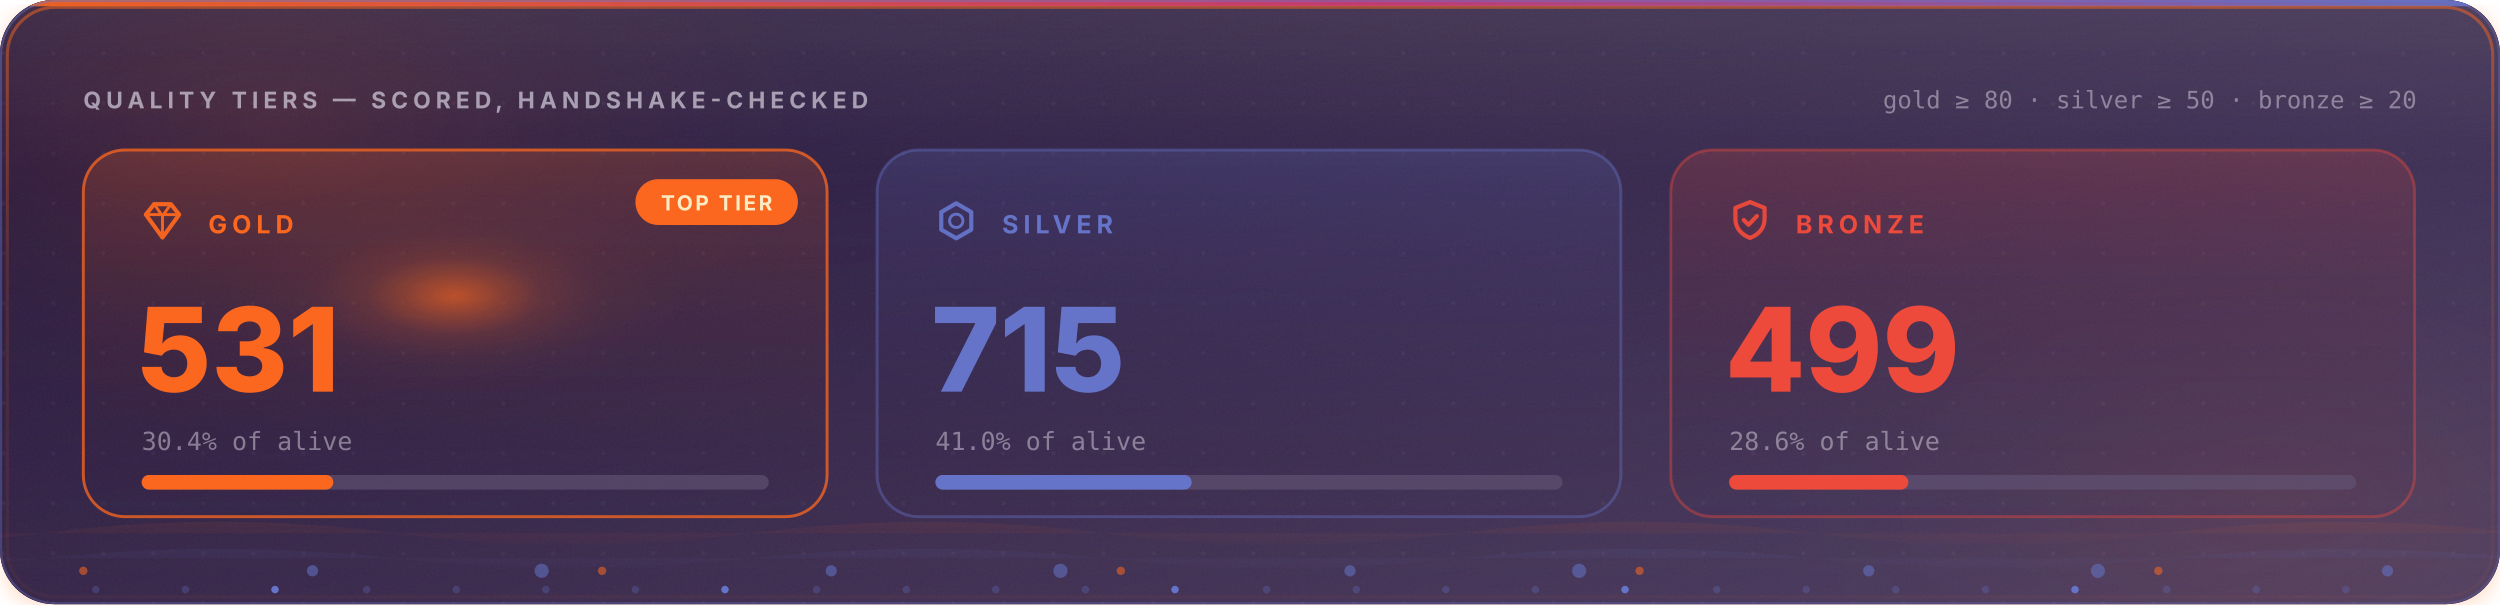
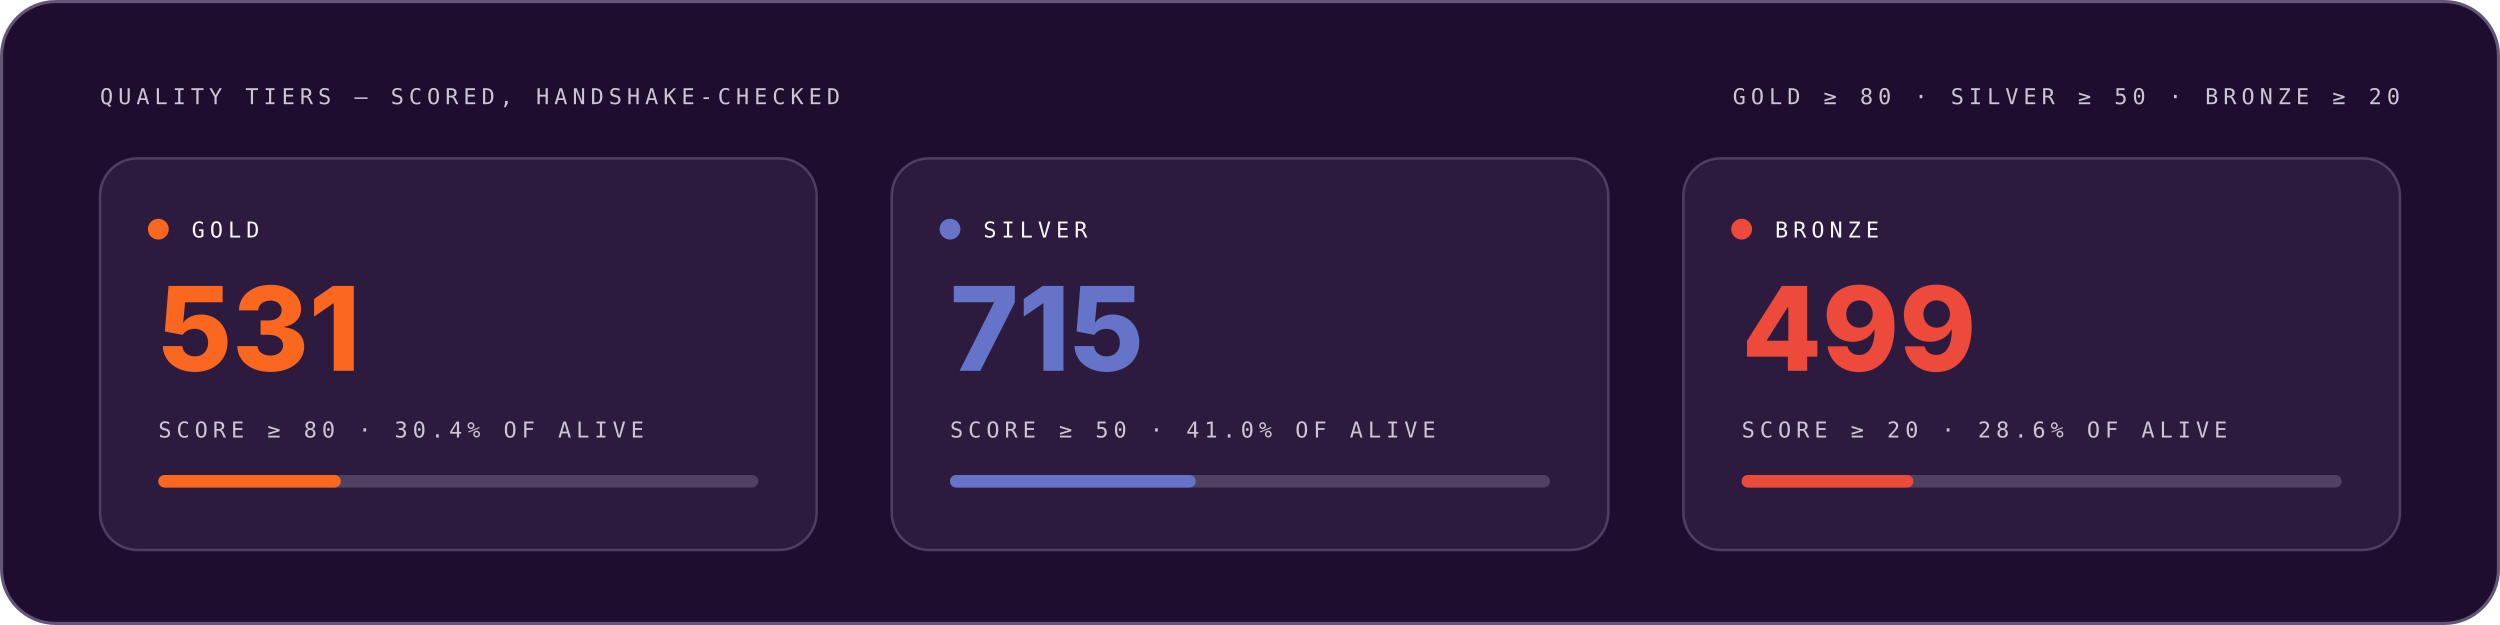
- <svg xmlns="http://www.w3.org/2000/svg" width="1200" height="290" viewBox="0 0 1200 290" role="img">
-   <defs>
-     <linearGradient id="bg-dark" gradientUnits="objectBoundingBox" x1="0.0" y1="0.0" x2="1.0" y2="1.0">
-       <stop offset="0" stop-color="#1E0D2F" stop-opacity="1" />
-       <stop offset="1" stop-color="#4F3F62" stop-opacity="1" />
-     </linearGradient>
-     <linearGradient id="tint-dark" gradientUnits="objectBoundingBox" x1="0.0" y1="0.0" x2="0" y2="1">
-       <stop offset="0" stop-color="#6574C9" stop-opacity="0.08" />
-       <stop offset="1" stop-color="#6574C9" stop-opacity="0" />
-     </linearGradient>
-     <linearGradient id="inner-dark" gradientUnits="objectBoundingBox" x1="0.0" y1="0.0" x2="0" y2="1">
-       <stop offset="0" stop-color="#FAECC5" stop-opacity="0.1" />
-       <stop offset="0.28" stop-color="#FAECC5" stop-opacity="0" />
-     </linearGradient>
-     <linearGradient id="topbar-dark" gradientUnits="userSpaceOnUse" x1="0" y1="1.5" x2="1200" y2="1.5">
-       <stop offset="0" stop-color="#FC671F" stop-opacity="0.9" />
-       <stop offset="0.55" stop-color="#CC3C77" stop-opacity="0.9" />
-       <stop offset="1" stop-color="#6574C9" stop-opacity="0.9" />
-     </linearGradient>
-     <linearGradient id="hero-dark" gradientUnits="objectBoundingBox" x1="0.0" y1="0.0" x2="0" y2="1">
-       <stop offset="0" stop-color="#FC671F" stop-opacity="1" />
-       <stop offset="0.55" stop-color="#CC3C77" stop-opacity="1" />
-       <stop offset="1" stop-color="#6574C9" stop-opacity="1" />
-     </linearGradient>
-     <linearGradient id="word-dark" gradientUnits="objectBoundingBox" x1="0" y1="0" x2="1" y2="0">
-       <stop offset="0" stop-color="#FC671F" stop-opacity="1" />
-       <stop offset="0.6" stop-color="#CC3C77" stop-opacity="1" />
-       <stop offset="1" stop-color="#6574C9" stop-opacity="1" />
-     </linearGradient>
-     <linearGradient id="ib-dark" gradientUnits="objectBoundingBox" x1="0.0" y1="0.0" x2="0" y2="1">
-       <stop offset="0" stop-color="#FC671F" stop-opacity="0.5" />
-       <stop offset="0.45" stop-color="#FC671F" stop-opacity="0.16" />
-       <stop offset="1" stop-color="#FC671F" stop-opacity="0.05" />
-     </linearGradient>
-     <linearGradient id="border-dark" gradientUnits="objectBoundingBox" x1="0.0" y1="0.0" x2="1.0" y2="1.0">
-       <stop offset="0" stop-color="#6574C9" stop-opacity="0.45" />
-       <stop offset="1" stop-color="#6574C9" stop-opacity="0.248" />
-     </linearGradient>
-     <linearGradient id="div-dark" gradientUnits="objectBoundingBox" x1="0.0" y1="0.0" x2="1" y2="0">
-       <stop offset="0" stop-color="#CCC5D5" stop-opacity="0.16" />
-       <stop offset="1" stop-color="#CCC5D5" stop-opacity="0.056" />
-     </linearGradient>
-     <radialGradient id="glow-dark" cx="0.5" cy="0.5" r="0.5">
-       <stop offset="0" stop-color="#FC671F" stop-opacity="0.55" />
-       <stop offset="0.55" stop-color="#FC671F" stop-opacity="0.18" />
-       <stop offset="1" stop-color="#FC671F" stop-opacity="0" />
-     </radialGradient>
-     <linearGradient id="shine-dark" gradientUnits="objectBoundingBox" x1="0.0" y1="0.0" x2="1" y2="0">
-       <stop offset="0" stop-color="#FAECC5" stop-opacity="0" />
-       <stop offset="0.5" stop-color="#FAECC5" stop-opacity="0.06" />
-       <stop offset="1" stop-color="#FAECC5" stop-opacity="0" />
-     </linearGradient>
-     <linearGradient id="wavea-dark" gradientUnits="objectBoundingBox" x1="0.0" y1="0.0" x2="0" y2="1">
-       <stop offset="0" stop-color="#FC671F" stop-opacity="0.1" />
-       <stop offset="1" stop-color="#FC671F" stop-opacity="0.02" />
-     </linearGradient>
-     <linearGradient id="waveb-dark" gradientUnits="objectBoundingBox" x1="0.0" y1="0.0" x2="0" y2="1">
-       <stop offset="0" stop-color="#6574C9" stop-opacity="0.1" />
-       <stop offset="1" stop-color="#6574C9" stop-opacity="0.02" />
-     </linearGradient>
-     <pattern id="grid-dark" width="24" height="24" patternUnits="userSpaceOnUse">
-       <circle cx="1.6" cy="1.6" r="1.05" fill="#CCC5D5" />
-     </pattern>
-     <filter id="grain-dark" x="0" y="0" width="100%" height="100%">
-       <feTurbulence type="fractalNoise" baseFrequency="0.9" numOctaves="2" stitchTiles="stitch" result="n" />
-       <feColorMatrix in="n" type="saturate" values="0" result="m" />
-       <feComposite in="m" in2="SourceGraphic" operator="in" />
-     </filter>
-     <filter id="shadow-dark" x="-15%" y="-15%" width="130%" height="140%">
-       <feDropShadow dx="0" dy="10" stdDeviation="16" flood-color="#FC671F" flood-opacity="0.20" />
-       <feDropShadow dx="0" dy="2" stdDeviation="5" flood-color="#FC671F" flood-opacity="0.25" />
-     </filter>
-     <clipPath id="clip-dark">
-       <rect x="0" y="0" width="1200" height="290" rx="26" />
-     </clipPath>
-   </defs>
-   <style>
-       @keyframes fl-dark {
-         0% { transform: translateY(0); opacity: 0; }
-         12% { opacity: 0.85; }
-         80% { opacity: 0.45; }
-         100% { transform: translateY(-330px); opacity: 0; }
-       }
-       .pt-dark { animation: fl-dark 9s linear infinite; }
- 
-       @keyframes sw-dark {
-         0%, 52% { transform: translateX(0) skewX(-20deg); }
-         100% { transform: translateX(1900px) skewX(-20deg); }
-       }
-       .sweep-dark { animation: sw-dark 7.5s ease-in-out infinite; }
- 
-       @keyframes wvm-dark { to { transform: translateX(-170px); } }
-       .wv-dark { animation: wvm-dark 9s ease-in-out infinite alternate; }
-       .wv2-dark { animation-duration: 14s; }
- 
-       @keyframes sp-dark { to { transform: rotate(360deg); } }
-       .spin-dark { transform-box: fill-box; transform-origin: center;
-                   animation: sp-dark 8s linear infinite; }
-       .rev-dark { animation-direction: reverse; }
- 
-       @keyframes bt-dark { 50% { transform: scale(1.12); } }
-       .beat-dark { transform-box: fill-box; transform-origin: center;
-                   animation: bt-dark 2.4s ease-in-out infinite; }
- 
-       @keyframes gw-dark { 50% { opacity: 0.55; } }
-       .glowG-dark { animation: gw-dark 3.2s ease-in-out infinite; }
- 
-       @keyframes shn-dark {
-         0%, 46% { transform: translateX(-540px); }
-         100% { transform: translateX(1620px); }
-       }
-       .shn-dark { animation: shn-dark 5.5s ease-in-out infinite; }
- 
-       @keyframes bgl-dark { 0%, 100% { opacity: 0.35; } 12% { opacity: 1; } }
-       .bgl-dark { animation: bgl-dark 2.2s ease-in-out infinite; }
- 
-       @keyframes dsh-dark { to { stroke-dashoffset: -36; } }
-       .dash-dark { stroke-dasharray: 8 10; animation: dsh-dark 1.2s linear infinite; }
- 
-       @keyframes pk-dark {
-         0% { transform: translateX(0); opacity: 0; }
-         10% { opacity: 1; }
-         88% { opacity: 1; }
-         100% { transform: translateX(var(--d, 200px)); opacity: 0; }
-       }
-       .pk-dark { animation: pk-dark 2.6s linear infinite; }
- 
-       @keyframes pkv-dark {
-         0% { transform: translateY(0); opacity: 0; }
-         10% { opacity: 1; }
-         88% { opacity: 1; }
-         100% { transform: translateY(var(--dy, 40px)); opacity: 0; }
-       }
-       .pkv-dark { animation: pkv-dark 2.6s linear infinite; }
- 
-       @keyframes pls-dark {
-         0% { transform: scale(0.55); opacity: 0.85; }
-         100% { transform: scale(2.4); opacity: 0; }
-       }
-       .pls-dark { transform-box: fill-box; transform-origin: center;
-                  animation: pls-dark 2.4s ease-out infinite; }
- 
-       @keyframes flt-dark { 50% { transform: translateY(-6px); } }
-       .flt-dark { animation: flt-dark 6s ease-in-out infinite; }
- 
-       @keyframes grw-dark { from { transform: scaleX(0); } }
-       .grow-dark { transform-box: fill-box; transform-origin: left center;
-                   animation: grw-dark 1.5s 0.2s ease-out both; }
- 
-       @media (prefers-reduced-motion: reduce) {
-         .pt-dark,.sweep-dark,.wv-dark,.spin-dark,.rev-dark,.beat-dark,.glowG-dark,.shn-dark,.bgl-dark,.dash-dark,.pk-dark,.pkv-dark,.pls-dark,.flt-dark,.grow-dark { animation: none; }
-       }
-     </style>
-   <g filter="url(#shadow-dark)">
-     <rect width="1200" height="290" rx="26" fill="#1E0D2F" />
+ <svg xmlns="http://www.w3.org/2000/svg" width="1200" height="300" viewBox="0 0 1200 300" role="img" font-family="Space Grotesk, Inter, system-ui, -apple-system, Segoe UI, sans-serif">
+   <style>.m-fade{animation:vf .7s ease-out both}.m-grow{transform-box:fill-box;transform-origin:left center;animation:vg .9s cubic-bezier(.2,.7,.2,1) both}.m-dash{animation:vm 26s linear infinite}.m-beat{animation:vb 2.6s ease-in-out infinite;transform-box:fill-box;transform-origin:center}@keyframes vf{from{opacity:0}to{opacity:1}}@keyframes vg{from{transform:scaleX(0)}to{transform:scaleX(1)}}@keyframes vm{to{stroke-dashoffset:-320}}@keyframes vb{0%,86%,100%{transform:scale(1)}90%{transform:scale(1.05)}95%{transform:scale(1.01)}}@media (prefers-reduced-motion:reduce){.m-fade,.m-grow,.m-dash,.m-beat{animation:none}}</style>
+   <rect x="0.75" y="0.75" width="1198.5" height="298.5" rx="26" fill="#1E0D2F" stroke="#645676" stroke-width="1.5" />
+   <g class="m-fade" style="animation-delay:0.00s">
+     <text x="48" y="50" font-size="10.5" font-weight="500" font-family="IBM Plex Mono, ui-monospace, SFMono-Regular, Menlo, monospace" letter-spacing="2.4" fill="#CCC5D5">QUALITY TIERS — SCORED, HANDSHAKE-CHECKED</text>
+     <text x="1152" y="50" font-size="10.5" font-weight="500" font-family="IBM Plex Mono, ui-monospace, SFMono-Regular, Menlo, monospace" letter-spacing="2.4" text-anchor="end" fill="#CCC5D5">GOLD ≥ 80 · SILVER ≥ 50 · BRONZE ≥ 20</text>
  </g>
-   <g clip-path="url(#clip-dark)">
-     <rect width="1200" height="290" fill="url(#bg-dark)" />
-     <rect width="1200" height="290" fill="url(#tint-dark)" />
-     <rect width="1200" height="290" fill="url(#inner-dark)" />
-     <rect width="1200" height="290" fill="url(#grid-dark)" opacity="0.05" />
-     <rect width="1200" height="290" fill="#FAECC5" filter="url(#grain-dark)" opacity="0.045" />
-     <ellipse cx="130" cy="60" rx="260" ry="140" fill="url(#glow-dark)" opacity="0.22" />
-     <ellipse cx="1090" cy="240" rx="240" ry="130" fill="url(#glow-dark)" opacity="0.14" />
-     <path class="wv-dark" d="M -320 256 q 85.0 -11 170 0 q 85.0 11 170 0 q 85.0 -11 170 0 q 85.0 11 170 0 q 85.0 -11 170 0 q 85.0 11 170 0 q 85.0 -11 170 0 q 85.0 11 170 0 q 85.0 -11 170 0 q 85.0 11 170 0 q 85.0 -11 170 0 q 85.0 11 170 0 q 85.0 -11 170 0" fill="url(#wavea-dark)" opacity="0.8" />
-     <path class="wv-dark wv2-dark" d="M -320 268 q 85.0 -9 170 0 q 85.0 9 170 0 q 85.0 -9 170 0 q 85.0 9 170 0 q 85.0 -9 170 0 q 85.0 9 170 0 q 85.0 -9 170 0 q 85.0 9 170 0 q 85.0 -9 170 0 q 85.0 9 170 0 q 85.0 -9 170 0 q 85.0 9 170 0 q 85.0 -9 170 0" fill="url(#waveb-dark)" opacity="0.9" />
-     <rect width="1200" height="3" fill="url(#topbar-dark)" />
-     <g class="sweep-dark">
-       <rect x="-320" y="-60" width="230" height="410" fill="url(#shine-dark)" opacity="0.75" />
-     </g>
-     <circle class="pt-dark" cx="40" cy="274" r="2.0" fill="#FC671F" opacity="0.55" style="animation-duration:8.0s;animation-delay:-0.0s" />
-     <circle class="pt-dark" cx="150" cy="274" r="2.7" fill="#6574C9" opacity="0.55" style="animation-duration:9.7s;animation-delay:-0.9s" />
-     <circle class="pt-dark" cx="260" cy="274" r="3.4" fill="#6574C9" opacity="0.55" style="animation-duration:11.4s;animation-delay:-1.8s" />
-     <circle class="pt-dark" cx="289" cy="274" r="2.0" fill="#FC671F" opacity="0.55" style="animation-duration:13.1s;animation-delay:-2.7s" />
-     <circle class="pt-dark" cx="399" cy="274" r="2.7" fill="#6574C9" opacity="0.55" style="animation-duration:8.0s;animation-delay:-3.6s" />
-     <circle class="pt-dark" cx="509" cy="274" r="3.4" fill="#6574C9" opacity="0.55" style="animation-duration:9.7s;animation-delay:-4.5s" />
-     <circle class="pt-dark" cx="538" cy="274" r="2.0" fill="#FC671F" opacity="0.55" style="animation-duration:11.4s;animation-delay:-5.4s" />
-     <circle class="pt-dark" cx="648" cy="274" r="2.7" fill="#6574C9" opacity="0.55" style="animation-duration:13.1s;animation-delay:-6.3s" />
-     <circle class="pt-dark" cx="758" cy="274" r="3.4" fill="#6574C9" opacity="0.55" style="animation-duration:8.0s;animation-delay:-7.2s" />
-     <circle class="pt-dark" cx="787" cy="274" r="2.0" fill="#FC671F" opacity="0.55" style="animation-duration:9.7s;animation-delay:-8.1s" />
-     <circle class="pt-dark" cx="897" cy="274" r="2.7" fill="#6574C9" opacity="0.55" style="animation-duration:11.4s;animation-delay:-9.0s" />
-     <circle class="pt-dark" cx="1007" cy="274" r="3.4" fill="#6574C9" opacity="0.55" style="animation-duration:13.1s;animation-delay:-9.9s" />
-     <circle class="pt-dark" cx="1036" cy="274" r="2.0" fill="#FC671F" opacity="0.55" style="animation-duration:8.0s;animation-delay:-2.8s" />
-     <circle class="pt-dark" cx="1146" cy="274" r="2.7" fill="#6574C9" opacity="0.55" style="animation-duration:9.7s;animation-delay:-2.0s" />
-     <circle cx="46" cy="283" r="1.8" fill="#6574C9" opacity="0.28" />
-     <circle cx="89" cy="283" r="1.8" fill="#6574C9" opacity="0.28" />
-     <circle class="bgl-dark" cx="132" cy="283" r="1.8" fill="#6574C9" style="animation-delay:-0.46s" />
-     <circle cx="176" cy="283" r="1.8" fill="#6574C9" opacity="0.28" />
-     <circle cx="219" cy="283" r="1.8" fill="#6574C9" opacity="0.28" />
-     <circle cx="262" cy="283" r="1.8" fill="#6574C9" opacity="0.28" />
-     <circle cx="305" cy="283" r="1.8" fill="#6574C9" opacity="0.28" />
-     <circle class="bgl-dark" cx="348" cy="283" r="1.8" fill="#6574C9" style="animation-delay:-1.61s" />
-     <circle cx="392" cy="283" r="1.8" fill="#6574C9" opacity="0.28" />
-     <circle cx="435" cy="283" r="1.8" fill="#6574C9" opacity="0.28" />
-     <circle cx="478" cy="283" r="1.8" fill="#6574C9" opacity="0.28" />
-     <circle cx="521" cy="283" r="1.8" fill="#6574C9" opacity="0.28" />
-     <circle class="bgl-dark" cx="564" cy="283" r="1.8" fill="#6574C9" style="animation-delay:-2.76s" />
-     <circle cx="608" cy="283" r="1.8" fill="#6574C9" opacity="0.28" />
-     <circle cx="651" cy="283" r="1.8" fill="#6574C9" opacity="0.28" />
-     <circle cx="694" cy="283" r="1.8" fill="#6574C9" opacity="0.28" />
-     <circle cx="737" cy="283" r="1.8" fill="#6574C9" opacity="0.28" />
-     <circle class="bgl-dark" cx="780" cy="283" r="1.8" fill="#6574C9" style="animation-delay:-3.91s" />
-     <circle cx="824" cy="283" r="1.8" fill="#6574C9" opacity="0.28" />
-     <circle cx="867" cy="283" r="1.8" fill="#6574C9" opacity="0.28" />
-     <circle cx="910" cy="283" r="1.8" fill="#6574C9" opacity="0.28" />
-     <circle cx="953" cy="283" r="1.8" fill="#6574C9" opacity="0.28" />
-     <circle class="bgl-dark" cx="996" cy="283" r="1.8" fill="#6574C9" style="animation-delay:-5.06s" />
-     <circle cx="1040" cy="283" r="1.8" fill="#6574C9" opacity="0.28" />
-     <circle cx="1083" cy="283" r="1.8" fill="#6574C9" opacity="0.28" />
-     <circle cx="1126" cy="283" r="1.8" fill="#6574C9" opacity="0.28" />
+   <g class="m-fade" style="animation-delay:0.10s">
+     <rect x="48" y="76" width="344" height="188" rx="18" fill="#4F3F62" fill-opacity="0.3" stroke="#645676" stroke-opacity="0.65" stroke-width="1.2" />
+     <circle cx="76" cy="110" r="5" fill="#FC671F" />
+     <text x="92" y="114" font-size="10.5" font-weight="500" font-family="IBM Plex Mono, ui-monospace, SFMono-Regular, Menlo, monospace" letter-spacing="2.4" fill="#F7F6F9">GOLD</text>
+     <text x="76" y="178" font-size="56" font-weight="800" font-family="Space Grotesk, Inter, system-ui, -apple-system, Segoe UI, sans-serif" fill="#FC671F">531</text>
+     <text x="76" y="210" font-size="10.5" font-weight="500" font-family="IBM Plex Mono, ui-monospace, SFMono-Regular, Menlo, monospace" letter-spacing="2.4" fill="#CCC5D5">SCORE ≥ 80 · 30.4% OF ALIVE</text>
+     <rect x="76" y="228" width="288" height="6" rx="3" fill="#645676" fill-opacity="0.65" />
+     <rect class="m-grow" style="animation-delay:0.30s" x="76" y="228" width="87.6" height="6" rx="3" fill="#FC671F" />
  </g>
-   <rect x="3.5" y="3.5" width="1193" height="283" rx="23" fill="none" stroke="url(#ib-dark)" stroke-width="1.5" />
-   <rect x="0.5" y="0.5" width="1199" height="289" rx="26" fill="none" stroke="url(#border-dark)" stroke-width="1" />
-   <text x="40" y="52" font-family="Space Grotesk, Inter, system-ui, -apple-system, Segoe UI, sans-serif" font-size="11" font-weight="700" fill="#CCC5D5" text-anchor="start" letter-spacing="2.4" opacity="0.75">QUALITY TIERS — SCORED, HANDSHAKE-CHECKED</text>
-   <text x="1160" y="52" font-family="IBM Plex Mono, ui-monospace, SFMono-Regular, Menlo, monospace" font-size="11.5" font-weight="500" fill="#CCC5D5" text-anchor="end" opacity="0.55">gold ≥ 80 · silver ≥ 50 · bronze ≥ 20</text>
-   <defs>
-     <linearGradient id="tp-dark-gold" x1="0" y1="0" x2="0" y2="1">
-       <stop offset="0" stop-color="#FC671F" stop-opacity="0.2" />
-       <stop offset="1" stop-color="#1E0D2F" stop-opacity="0.03" />
-     </linearGradient>
-   </defs>
-   <g class="glowG-dark">
-     <ellipse cx="218" cy="142" rx="110" ry="48" fill="url(#glow-dark)" opacity="0.28" />
-     <ellipse cx="218" cy="142" rx="72" ry="32" fill="url(#glow-dark)" opacity="0.5" />
-     <ellipse cx="218" cy="142" rx="42" ry="19" fill="url(#glow-dark)" opacity="0.85" />
+   <g class="m-fade" style="animation-delay:0.24s">
+     <rect x="428" y="76" width="344" height="188" rx="18" fill="#4F3F62" fill-opacity="0.3" stroke="#645676" stroke-opacity="0.65" stroke-width="1.2" />
+     <circle cx="456" cy="110" r="5" fill="#6574C9" />
+     <text x="472" y="114" font-size="10.5" font-weight="500" font-family="IBM Plex Mono, ui-monospace, SFMono-Regular, Menlo, monospace" letter-spacing="2.4" fill="#F7F6F9">SILVER</text>
+     <text x="456" y="178" font-size="56" font-weight="800" font-family="Space Grotesk, Inter, system-ui, -apple-system, Segoe UI, sans-serif" fill="#6574C9">715</text>
+     <text x="456" y="210" font-size="10.5" font-weight="500" font-family="IBM Plex Mono, ui-monospace, SFMono-Regular, Menlo, monospace" letter-spacing="2.4" fill="#CCC5D5">SCORE ≥ 50 · 41.0% OF ALIVE</text>
+     <rect x="456" y="228" width="288" height="6" rx="3" fill="#645676" fill-opacity="0.65" />
+     <rect class="m-grow" style="animation-delay:0.44s" x="456" y="228" width="118.0" height="6" rx="3" fill="#6574C9" />
  </g>
-   <rect x="40" y="72" width="357" height="176" rx="20" fill="url(#tp-dark-gold)" stroke="#FC671F" stroke-opacity="0.75" stroke-width="1.4" />
-   <rect x="305.0" y="86" width="78" height="22" rx="11" fill="#FC671F" />
-   <text x="344.0" y="101" font-family="Space Grotesk, Inter, system-ui, -apple-system, Segoe UI, sans-serif" font-size="10" font-weight="700" fill="#FAECC5" text-anchor="middle" letter-spacing="1.2">TOP TIER</text>
-   <g class="flt-dark" style="animation-delay:-0.0s">
-     <g transform="translate(66.0,94.0) scale(1)" fill="none" stroke="#FC671F" stroke-width="2.00" stroke-linecap="round" stroke-linejoin="round" opacity="0.95">
-       <path d="M8 4 H16 L20 9 L12 20 L4 9 Z" />
-       <path d="M4 9 H20 M8 4 L11.5 9 M16 4 L12.5 9 M12 9 L12 20" stroke-width="1.4" />
-     </g>
+   <g class="m-fade" style="animation-delay:0.38s">
+     <rect x="808" y="76" width="344" height="188" rx="18" fill="#4F3F62" fill-opacity="0.3" stroke="#645676" stroke-opacity="0.65" stroke-width="1.2" />
+     <circle cx="836" cy="110" r="5" fill="#ED4A3B" />
+     <text x="852" y="114" font-size="10.5" font-weight="500" font-family="IBM Plex Mono, ui-monospace, SFMono-Regular, Menlo, monospace" letter-spacing="2.4" fill="#F7F6F9">BRONZE</text>
+     <text x="836" y="178" font-size="56" font-weight="800" font-family="Space Grotesk, Inter, system-ui, -apple-system, Segoe UI, sans-serif" fill="#ED4A3B">499</text>
+     <text x="836" y="210" font-size="10.5" font-weight="500" font-family="IBM Plex Mono, ui-monospace, SFMono-Regular, Menlo, monospace" letter-spacing="2.4" fill="#CCC5D5">SCORE ≥ 20 · 28.6% OF ALIVE</text>
+     <rect x="836" y="228" width="288" height="6" rx="3" fill="#645676" fill-opacity="0.65" />
+     <rect class="m-grow" style="animation-delay:0.58s" x="836" y="228" width="82.4" height="6" rx="3" fill="#ED4A3B" />
  </g>
-   <text x="100" y="112" font-family="Space Grotesk, Inter, system-ui, -apple-system, Segoe UI, sans-serif" font-size="12" font-weight="700" fill="#FC671F" text-anchor="start" letter-spacing="2.4">GOLD</text>
-   <text x="66" y="188" font-family="Space Grotesk, Inter, system-ui, -apple-system, Segoe UI, sans-serif" font-size="56" font-weight="800" fill="#FC671F" class="beat-dark">531</text>
-   <text x="68" y="216" font-family="IBM Plex Mono, ui-monospace, SFMono-Regular, Menlo, monospace" font-size="12" font-weight="500" fill="#CCC5D5" text-anchor="start" opacity="0.55">30.4% of alive</text>
-   <rect x="68" y="228" width="301" height="7" rx="3.5" fill="#645676" fill-opacity="0.6" />
-   <rect class="grow-dark" x="68" y="228" width="92" height="7" rx="3.5" fill="#FC671F" style="animation-delay:0.25s" />
-   <defs>
-     <linearGradient id="tp-dark-silver" x1="0" y1="0" x2="0" y2="1">
-       <stop offset="0" stop-color="#6574C9" stop-opacity="0.2" />
-       <stop offset="1" stop-color="#1E0D2F" stop-opacity="0.03" />
-     </linearGradient>
-   </defs>
-   <rect x="421" y="72" width="357" height="176" rx="20" fill="url(#tp-dark-silver)" stroke="#6574C9" stroke-opacity="0.4" stroke-width="1.4" />
-   <g class="flt-dark" style="animation-delay:-1.4s">
-     <g transform="translate(447.0,94.0) scale(1)" fill="none" stroke="#6574C9" stroke-width="2.00" stroke-linecap="round" stroke-linejoin="round" opacity="0.95">
-       <path d="M12 3.6 L19.2 7.8 V16.2 L12 20.4 L4.8 16.2 V7.8 Z" />
-       <circle cx="12" cy="12" r="3.2" stroke-width="1.4" />
-     </g>
-   </g>
-   <text x="481" y="112" font-family="Space Grotesk, Inter, system-ui, -apple-system, Segoe UI, sans-serif" font-size="12" font-weight="700" fill="#6574C9" text-anchor="start" letter-spacing="2.4">SILVER</text>
-   <text x="447" y="188" font-family="Space Grotesk, Inter, system-ui, -apple-system, Segoe UI, sans-serif" font-size="56" font-weight="800" fill="#6574C9">715</text>
-   <text x="449" y="216" font-family="IBM Plex Mono, ui-monospace, SFMono-Regular, Menlo, monospace" font-size="12" font-weight="500" fill="#CCC5D5" text-anchor="start" opacity="0.55">41.0% of alive</text>
-   <rect x="449" y="228" width="301" height="7" rx="3.5" fill="#645676" fill-opacity="0.6" />
-   <rect class="grow-dark" x="449" y="228" width="123" height="7" rx="3.5" fill="#6574C9" style="animation-delay:0.45s" />
-   <defs>
-     <linearGradient id="tp-dark-bronze" x1="0" y1="0" x2="0" y2="1">
-       <stop offset="0" stop-color="#ED4A3B" stop-opacity="0.2" />
-       <stop offset="1" stop-color="#1E0D2F" stop-opacity="0.03" />
-     </linearGradient>
-   </defs>
-   <rect x="802" y="72" width="357" height="176" rx="20" fill="url(#tp-dark-bronze)" stroke="#ED4A3B" stroke-opacity="0.4" stroke-width="1.4" />
-   <g class="flt-dark" style="animation-delay:-2.8s">
-     <g transform="translate(828.0,94.0) scale(1)" fill="none" stroke="#ED4A3B" stroke-width="2.00" stroke-linecap="round" stroke-linejoin="round" opacity="0.95">
-       <path d="M12 3 L19 5.8 V11 C19 15.6 16.1 18.6 12 20.2 C7.9 18.6 5 15.6 5 11 V5.8 Z" />
-       <path d="M9 11.6 L11.3 13.9 L15.3 9.7" />
-     </g>
-   </g>
-   <text x="862" y="112" font-family="Space Grotesk, Inter, system-ui, -apple-system, Segoe UI, sans-serif" font-size="12" font-weight="700" fill="#ED4A3B" text-anchor="start" letter-spacing="2.4">BRONZE</text>
-   <text x="828" y="188" font-family="Space Grotesk, Inter, system-ui, -apple-system, Segoe UI, sans-serif" font-size="56" font-weight="800" fill="#ED4A3B">499</text>
-   <text x="830" y="216" font-family="IBM Plex Mono, ui-monospace, SFMono-Regular, Menlo, monospace" font-size="12" font-weight="500" fill="#CCC5D5" text-anchor="start" opacity="0.55">28.6% of alive</text>
-   <rect x="830" y="228" width="301" height="7" rx="3.5" fill="#645676" fill-opacity="0.6" />
-   <rect class="grow-dark" x="830" y="228" width="86" height="7" rx="3.5" fill="#ED4A3B" style="animation-delay:0.65s" />
</svg>
